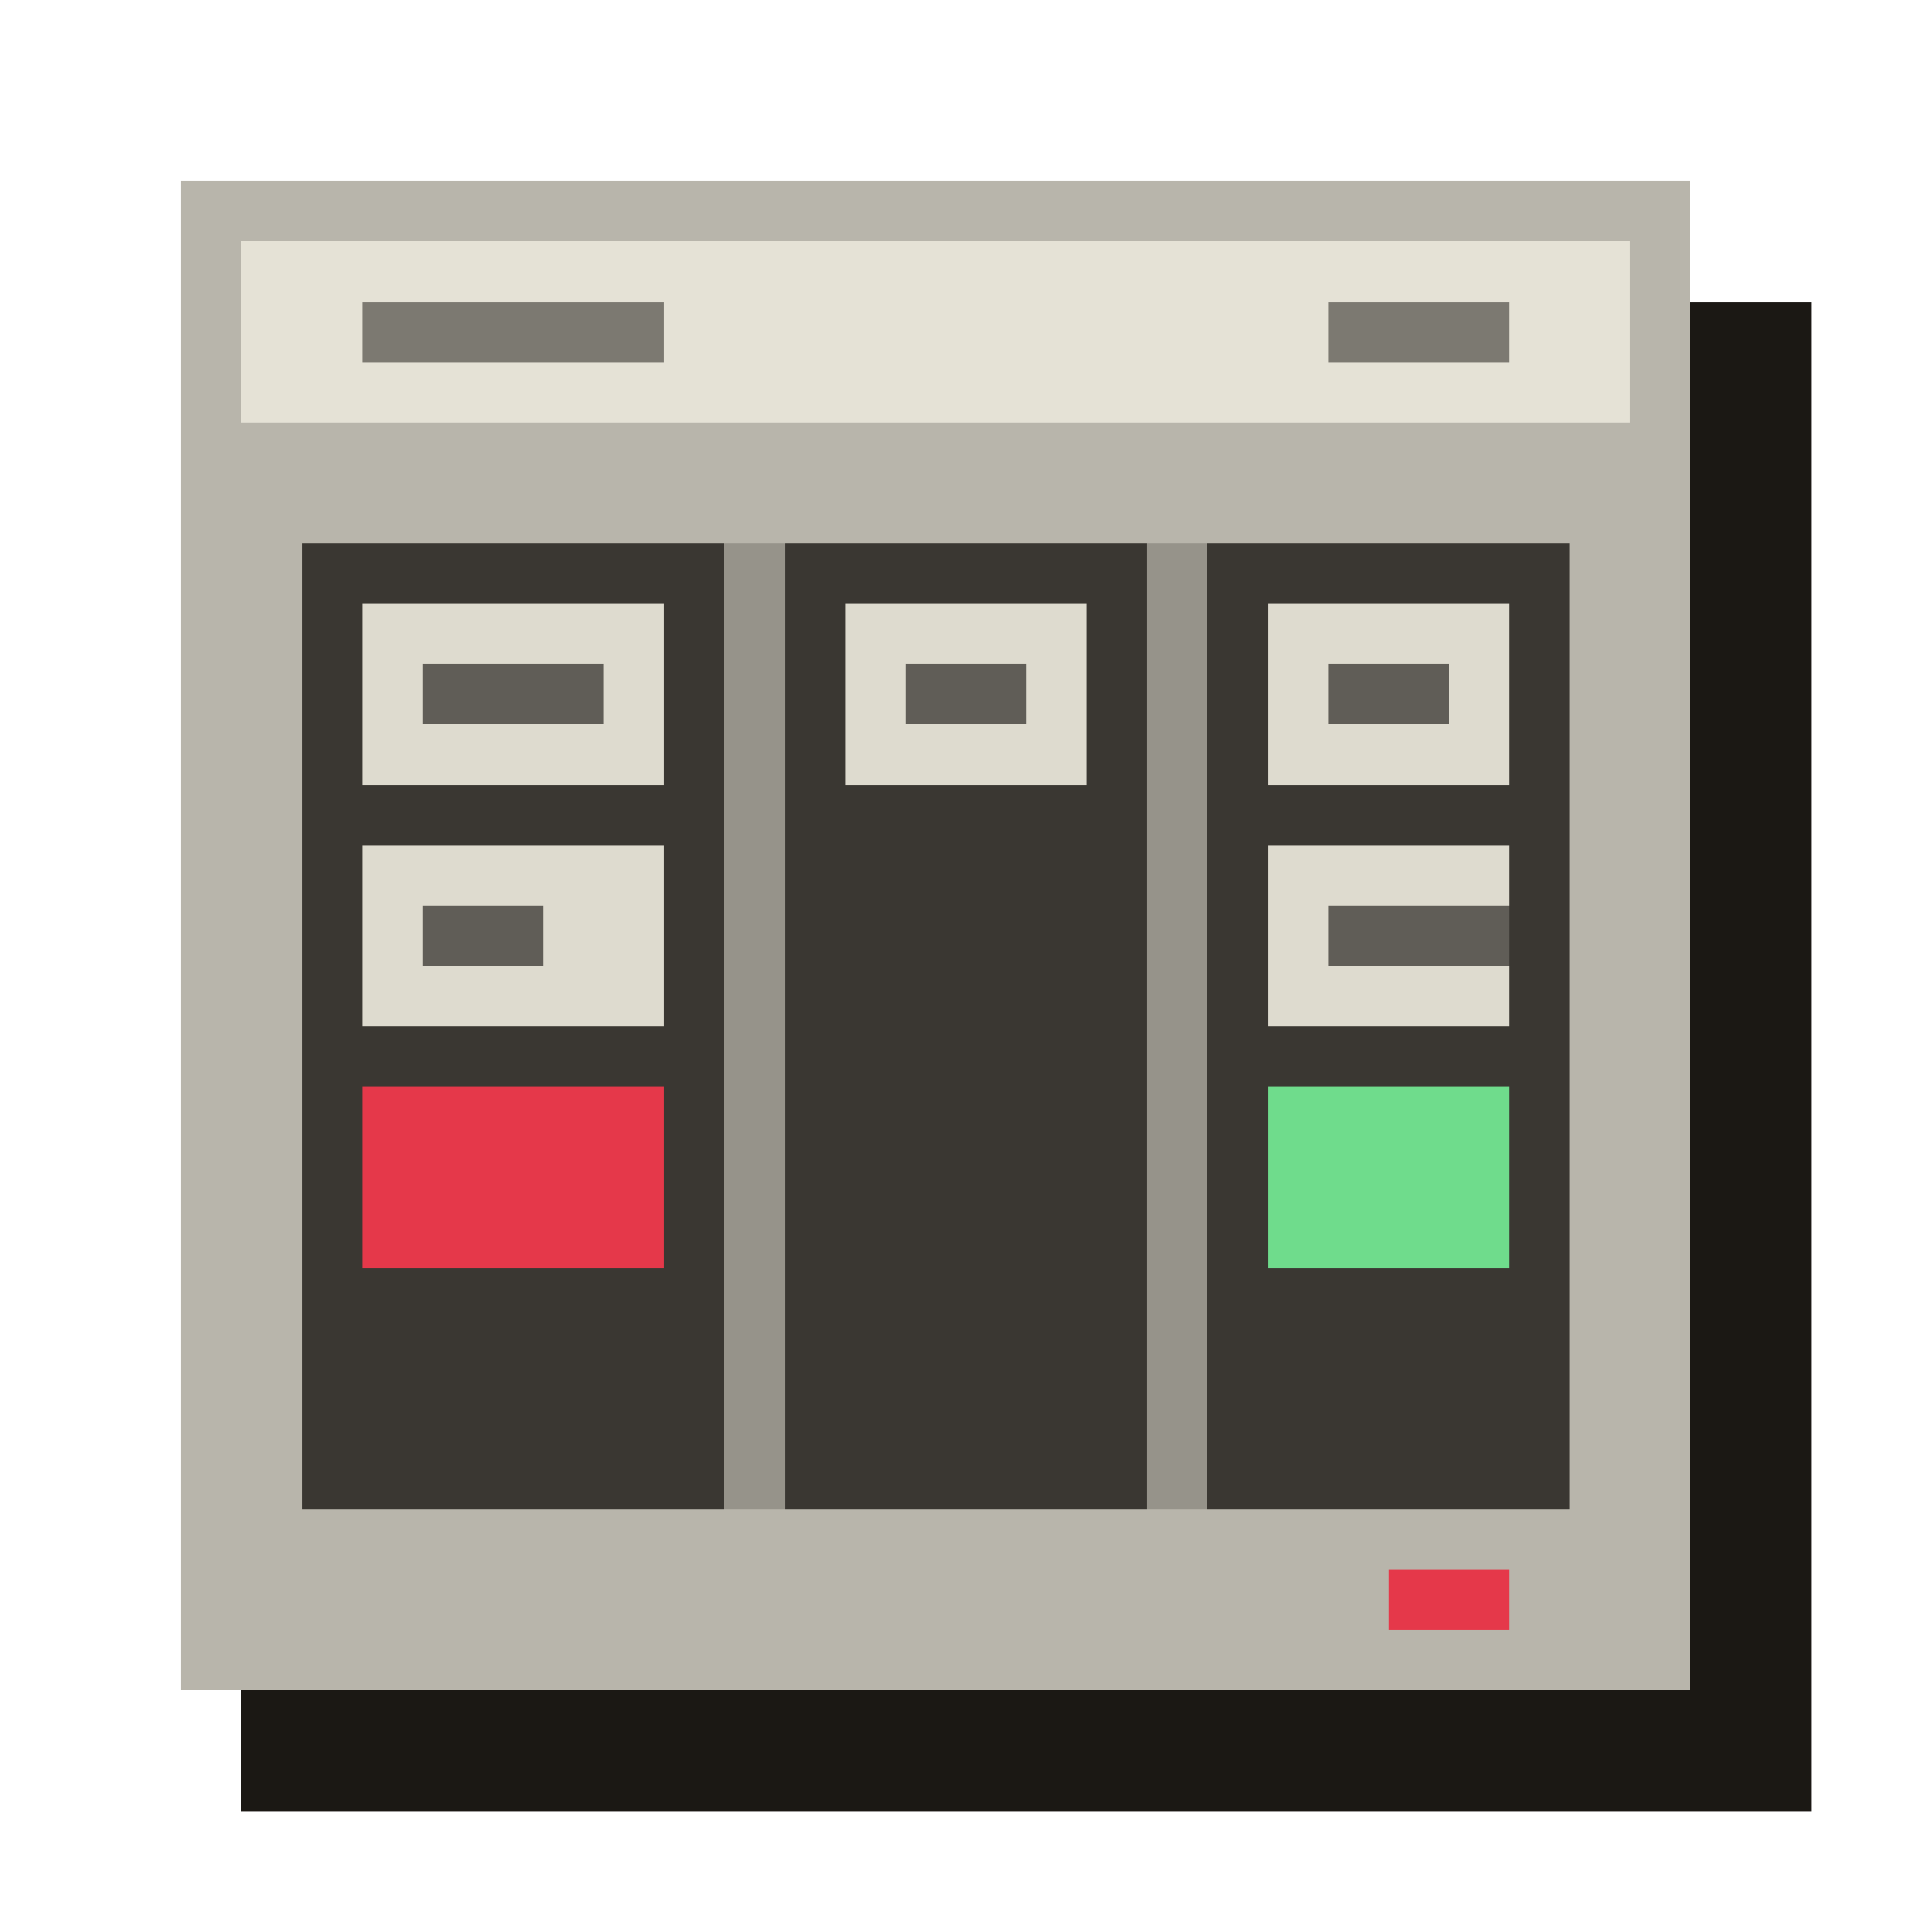
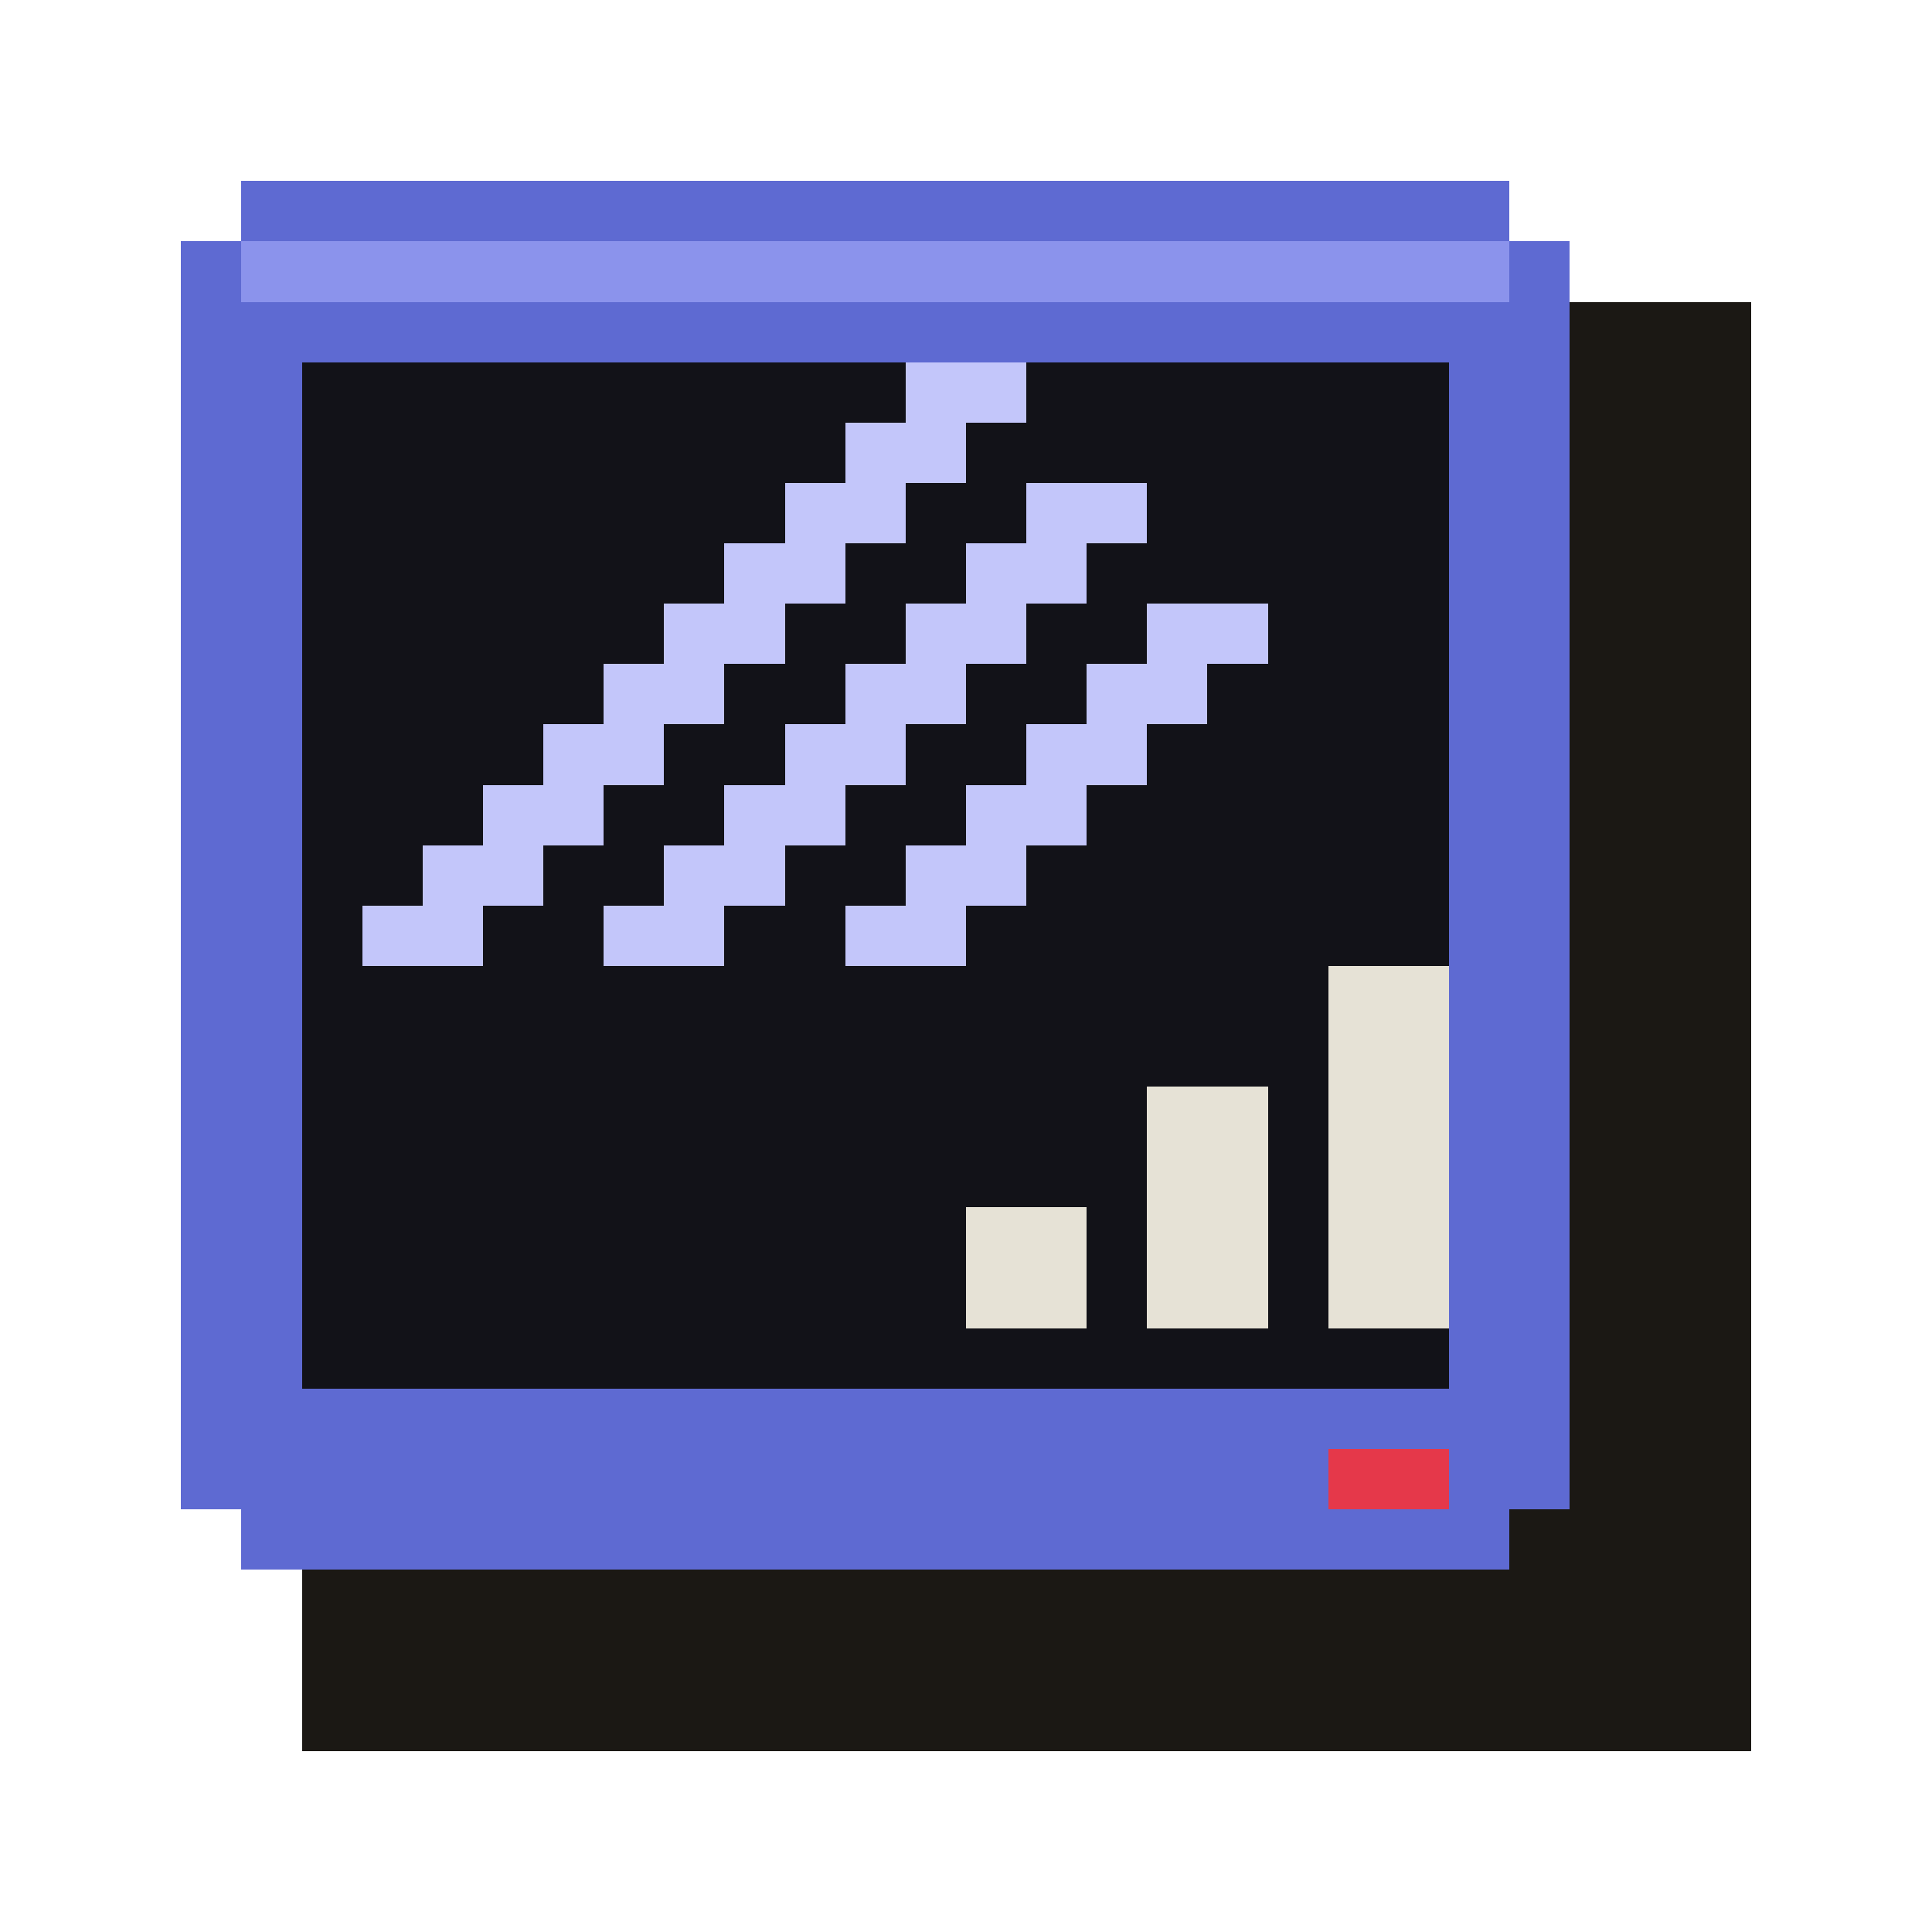
<svg xmlns="http://www.w3.org/2000/svg" width="32" height="32" viewBox="0 0 32 32" shape-rendering="crispEdges">
-   <path fill="#1b1814" d="M4 5h26v25H4z" />
-   <path fill="#b8b5ab" d="M3 3h25v25H3z" />
-   <path fill="#e5e2d6" d="M4 4h23v3H4z" />
-   <path fill="#7c7971" d="M6 5h5v1H6zm16 0h3v1h-3z" />
-   <path fill="#3a3732" d="M5 9h21v16H5z" />
-   <path fill="#96938a" d="M12 9h1v16h-1zm7 0h1v16h-1z" />
-   <path fill="#dedbcf" d="M6 10h5v3H6zm0 4h5v3H6zm8-4h4v3h-4zm7 0h4v3h-4zm0 4h4v3h-4z" />
-   <path fill="#e5384a" d="M6 18h5v3H6z" />
-   <path fill="#6fdc8c" d="M21 18h4v3h-4z" />
-   <path fill="#605d57" d="M7 11h3v1H7zm0 4h2v1H7zm8-4h2v1h-2zm7 0h2v1h-2zm0 4h3v1h-3z" />
-   <path fill="#e5384a" d="M23 26h2v1h-2z" />
+   <path fill="#1b1814" d="M5 5h24v24H5z" />
+   <path fill="#5e6ad2" d="M4 3h21v1H4z" />
+   <path fill="#5e6ad2" d="M3 4h23v21H3z" />
+   <path fill="#5e6ad2" d="M4 25h21v1H4z" />
+   <path fill="#121218" d="M5 6h19v17H5z" />
+   <path fill="#c3c6fa" d="M6 15h2v1H6z" />
+   <path fill="#c3c6fa" d="M7 14h2v1H7z" />
+   <path fill="#c3c6fa" d="M8 13h2v1H8z" />
+   <path fill="#c3c6fa" d="M9 12h2v1H9z" />
+   <path fill="#c3c6fa" d="M10 11h2v1H10z" />
+   <path fill="#c3c6fa" d="M11 10h2v1H11z" />
+   <path fill="#c3c6fa" d="M12 9h2v1H12z" />
+   <path fill="#c3c6fa" d="M13 8h2v1H13z" />
+   <path fill="#c3c6fa" d="M14 7h2v1H14z" />
+   <path fill="#c3c6fa" d="M15 6h2v1H15z" />
+   <path fill="#c3c6fa" d="M10 15h2v1H10z" />
+   <path fill="#c3c6fa" d="M11 14h2v1H11z" />
+   <path fill="#c3c6fa" d="M12 13h2v1H12z" />
+   <path fill="#c3c6fa" d="M13 12h2v1H13z" />
+   <path fill="#c3c6fa" d="M14 11h2v1H14z" />
+   <path fill="#c3c6fa" d="M15 10h2v1H15z" />
+   <path fill="#c3c6fa" d="M16 9h2v1H16z" />
+   <path fill="#c3c6fa" d="M17 8h2v1H17z" />
+   <path fill="#c3c6fa" d="M14 15h2v1H14z" />
+   <path fill="#c3c6fa" d="M15 14h2v1H15z" />
+   <path fill="#c3c6fa" d="M16 13h2v1H16z" />
+   <path fill="#c3c6fa" d="M17 12h2v1H17z" />
+   <path fill="#c3c6fa" d="M18 11h2v1H18z" />
+   <path fill="#c3c6fa" d="M19 10h2v1H19z" />
+   <path fill="#e6e2d6" d="M16 20h2v2H16z" />
+   <path fill="#e6e2d6" d="M19 18h2v4H19z" />
+   <path fill="#e6e2d6" d="M22 16h2v6H22z" />
+   <path fill="#e5384a" d="M22 24h2v1H22z" />
+   <path fill="#8b93ec" d="M4 4h21v1H4z" />
</svg>
